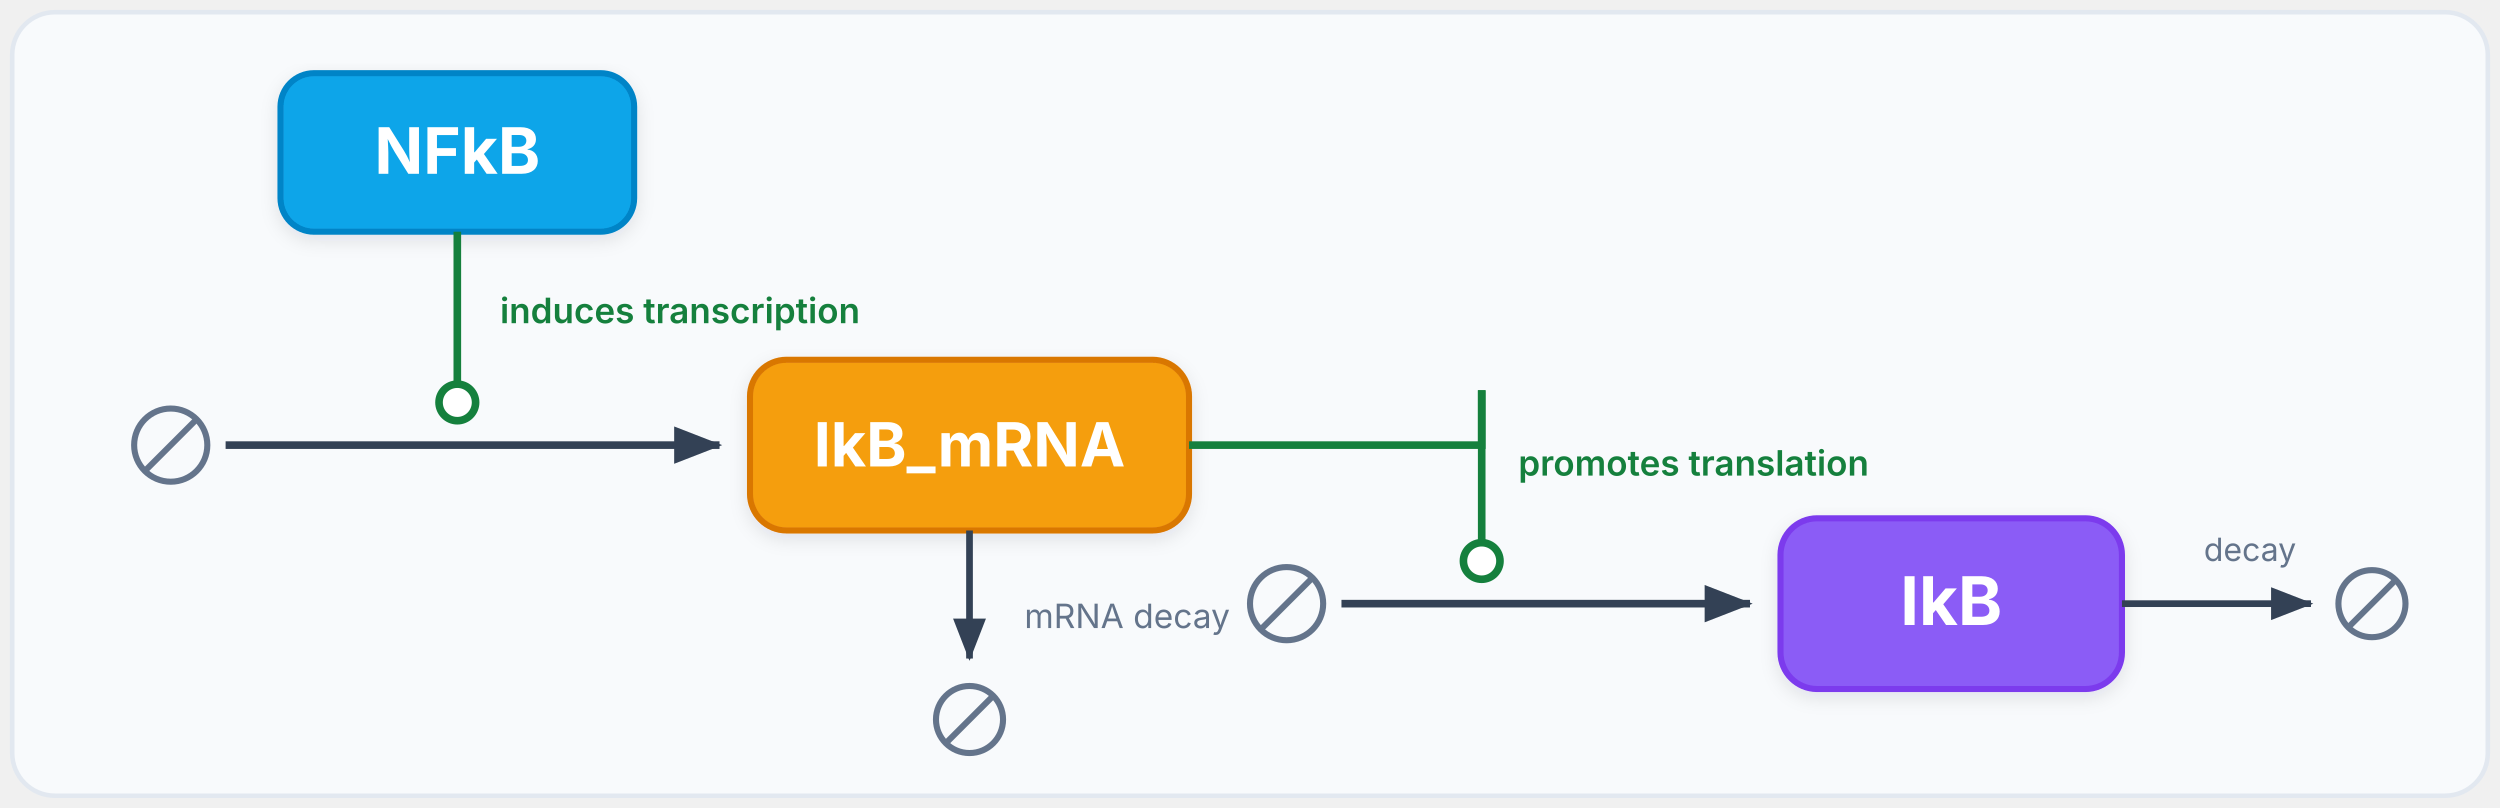
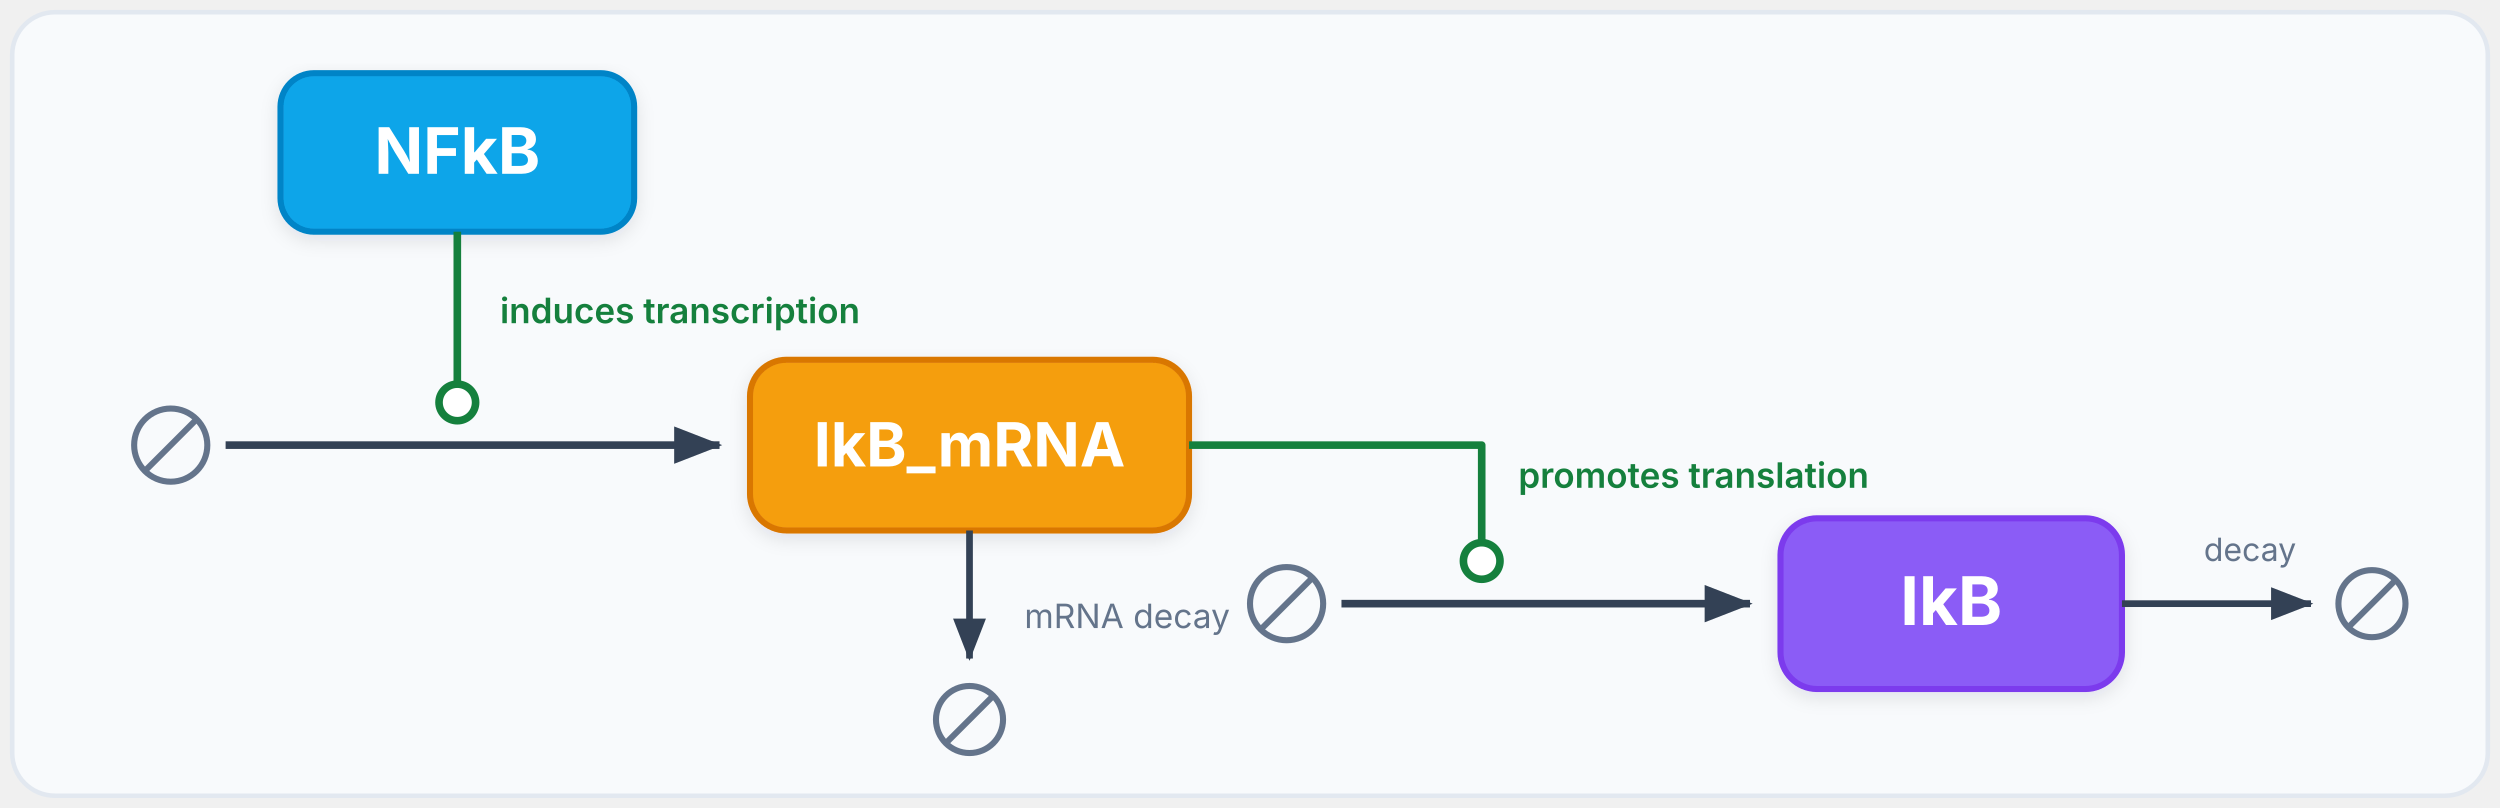
<svg xmlns="http://www.w3.org/2000/svg" viewBox="0 0 820 265" role="img" aria-label="NFkB transcriptionally induces IkB mRNA, which translates into IkB protein, with degradation of both mRNA and protein">
  <defs>
    <marker id="arr-m" viewBox="0 0 10 10" refX="8.5" refY="5" markerWidth="7" markerHeight="7" orient="auto-start-reverse">
      <path d="M 0 1.5 L 9 5 L 0 8.5 z" fill="#334155" />
    </marker>
    <filter id="sh-m" x="-10%" y="-10%" width="120%" height="130%">
      <feDropShadow dx="0" dy="2" stdDeviation="3" flood-color="#0f172a" flood-opacity="0.10" />
    </filter>
  </defs>
  <rect x="4" y="4" width="812" height="257" rx="14" fill="#f8fafc" stroke="#e2e8f0" stroke-width="1.5" />
  <g filter="url(#sh-m)">
    <rect x="92" y="24" width="116" height="52" rx="11" fill="#0ea5e9" stroke="#0284c7" stroke-width="2" />
  </g>
  <text x="150" y="57" text-anchor="middle" font-family="system-ui, -apple-system, sans-serif" font-size="21" font-weight="700" fill="#ffffff">NFkB</text>
  <line x1="150" y1="76" x2="150" y2="128" stroke="#15803d" stroke-width="2.5" />
  <circle cx="150" cy="132" r="6" fill="#ffffff" stroke="#15803d" stroke-width="2.5" />
  <text x="164" y="106" font-family="system-ui, -apple-system, sans-serif" font-size="11.5" font-weight="600" fill="#15803d">induces transcription</text>
  <g transform="translate(56, 146)" stroke="#64748b" stroke-width="2" fill="none">
    <circle cx="0" cy="0" r="12" />
    <line x1="-9" y1="9" x2="9" y2="-9" />
  </g>
  <line x1="74" y1="146" x2="236" y2="146" stroke="#334155" stroke-width="2.5" marker-end="url(#arr-m)" />
  <g filter="url(#sh-m)">
    <rect x="246" y="118" width="144" height="56" rx="12" fill="#f59e0b" stroke="#d97706" stroke-width="2" />
  </g>
  <text x="318" y="153" text-anchor="middle" font-family="system-ui, -apple-system, sans-serif" font-size="20" font-weight="700" fill="#ffffff">IkB_mRNA</text>
  <line x1="318" y1="174" x2="318" y2="216" stroke="#334155" stroke-width="2.2" marker-end="url(#arr-m)" />
  <g transform="translate(318, 236)" stroke="#64748b" stroke-width="2" fill="none">
    <circle cx="0" cy="0" r="11" />
    <line x1="-8" y1="8" x2="8" y2="-8" />
  </g>
  <text x="336" y="206" font-family="system-ui, -apple-system, sans-serif" font-size="11" fill="#64748b">mRNA decay</text>
-   <path d="M 390 146 L 486 146 L 486 128" fill="none" stroke="#15803d" stroke-width="2.5" />
-   <line x1="486" y1="128" x2="486" y2="180" stroke="#15803d" stroke-width="2.5" />
+   <path d="M 390 146 L 486 146 L 486 178" fill="none" stroke="#15803d" stroke-width="2.5" stroke-linejoin="round" />
  <circle cx="486" cy="184" r="6" fill="#ffffff" stroke="#15803d" stroke-width="2.5" />
-   <text x="498" y="156" font-family="system-ui, -apple-system, sans-serif" font-size="11.5" font-weight="600" fill="#15803d">promotes translation</text>
+   <text x="498" y="160" font-family="system-ui, -apple-system, sans-serif" font-size="11.5" font-weight="600" fill="#15803d">promotes translation</text>
  <g transform="translate(422, 198)" stroke="#64748b" stroke-width="2" fill="none">
    <circle cx="0" cy="0" r="12" />
    <line x1="-9" y1="9" x2="9" y2="-9" />
  </g>
  <line x1="440" y1="198" x2="574" y2="198" stroke="#334155" stroke-width="2.5" marker-end="url(#arr-m)" />
  <g filter="url(#sh-m)">
    <rect x="584" y="170" width="112" height="56" rx="12" fill="#8b5cf6" stroke="#7c3aed" stroke-width="2" />
  </g>
  <text x="640" y="205" text-anchor="middle" font-family="system-ui, -apple-system, sans-serif" font-size="22" font-weight="700" fill="#ffffff">IkB</text>
  <line x1="696" y1="198" x2="758" y2="198" stroke="#334155" stroke-width="2.2" marker-end="url(#arr-m)" />
  <g transform="translate(778, 198)" stroke="#64748b" stroke-width="2" fill="none">
    <circle cx="0" cy="0" r="11" />
    <line x1="-8" y1="8" x2="8" y2="-8" />
  </g>
  <text x="738" y="184" text-anchor="middle" font-family="system-ui, -apple-system, sans-serif" font-size="10.5" fill="#64748b">decay</text>
</svg>
